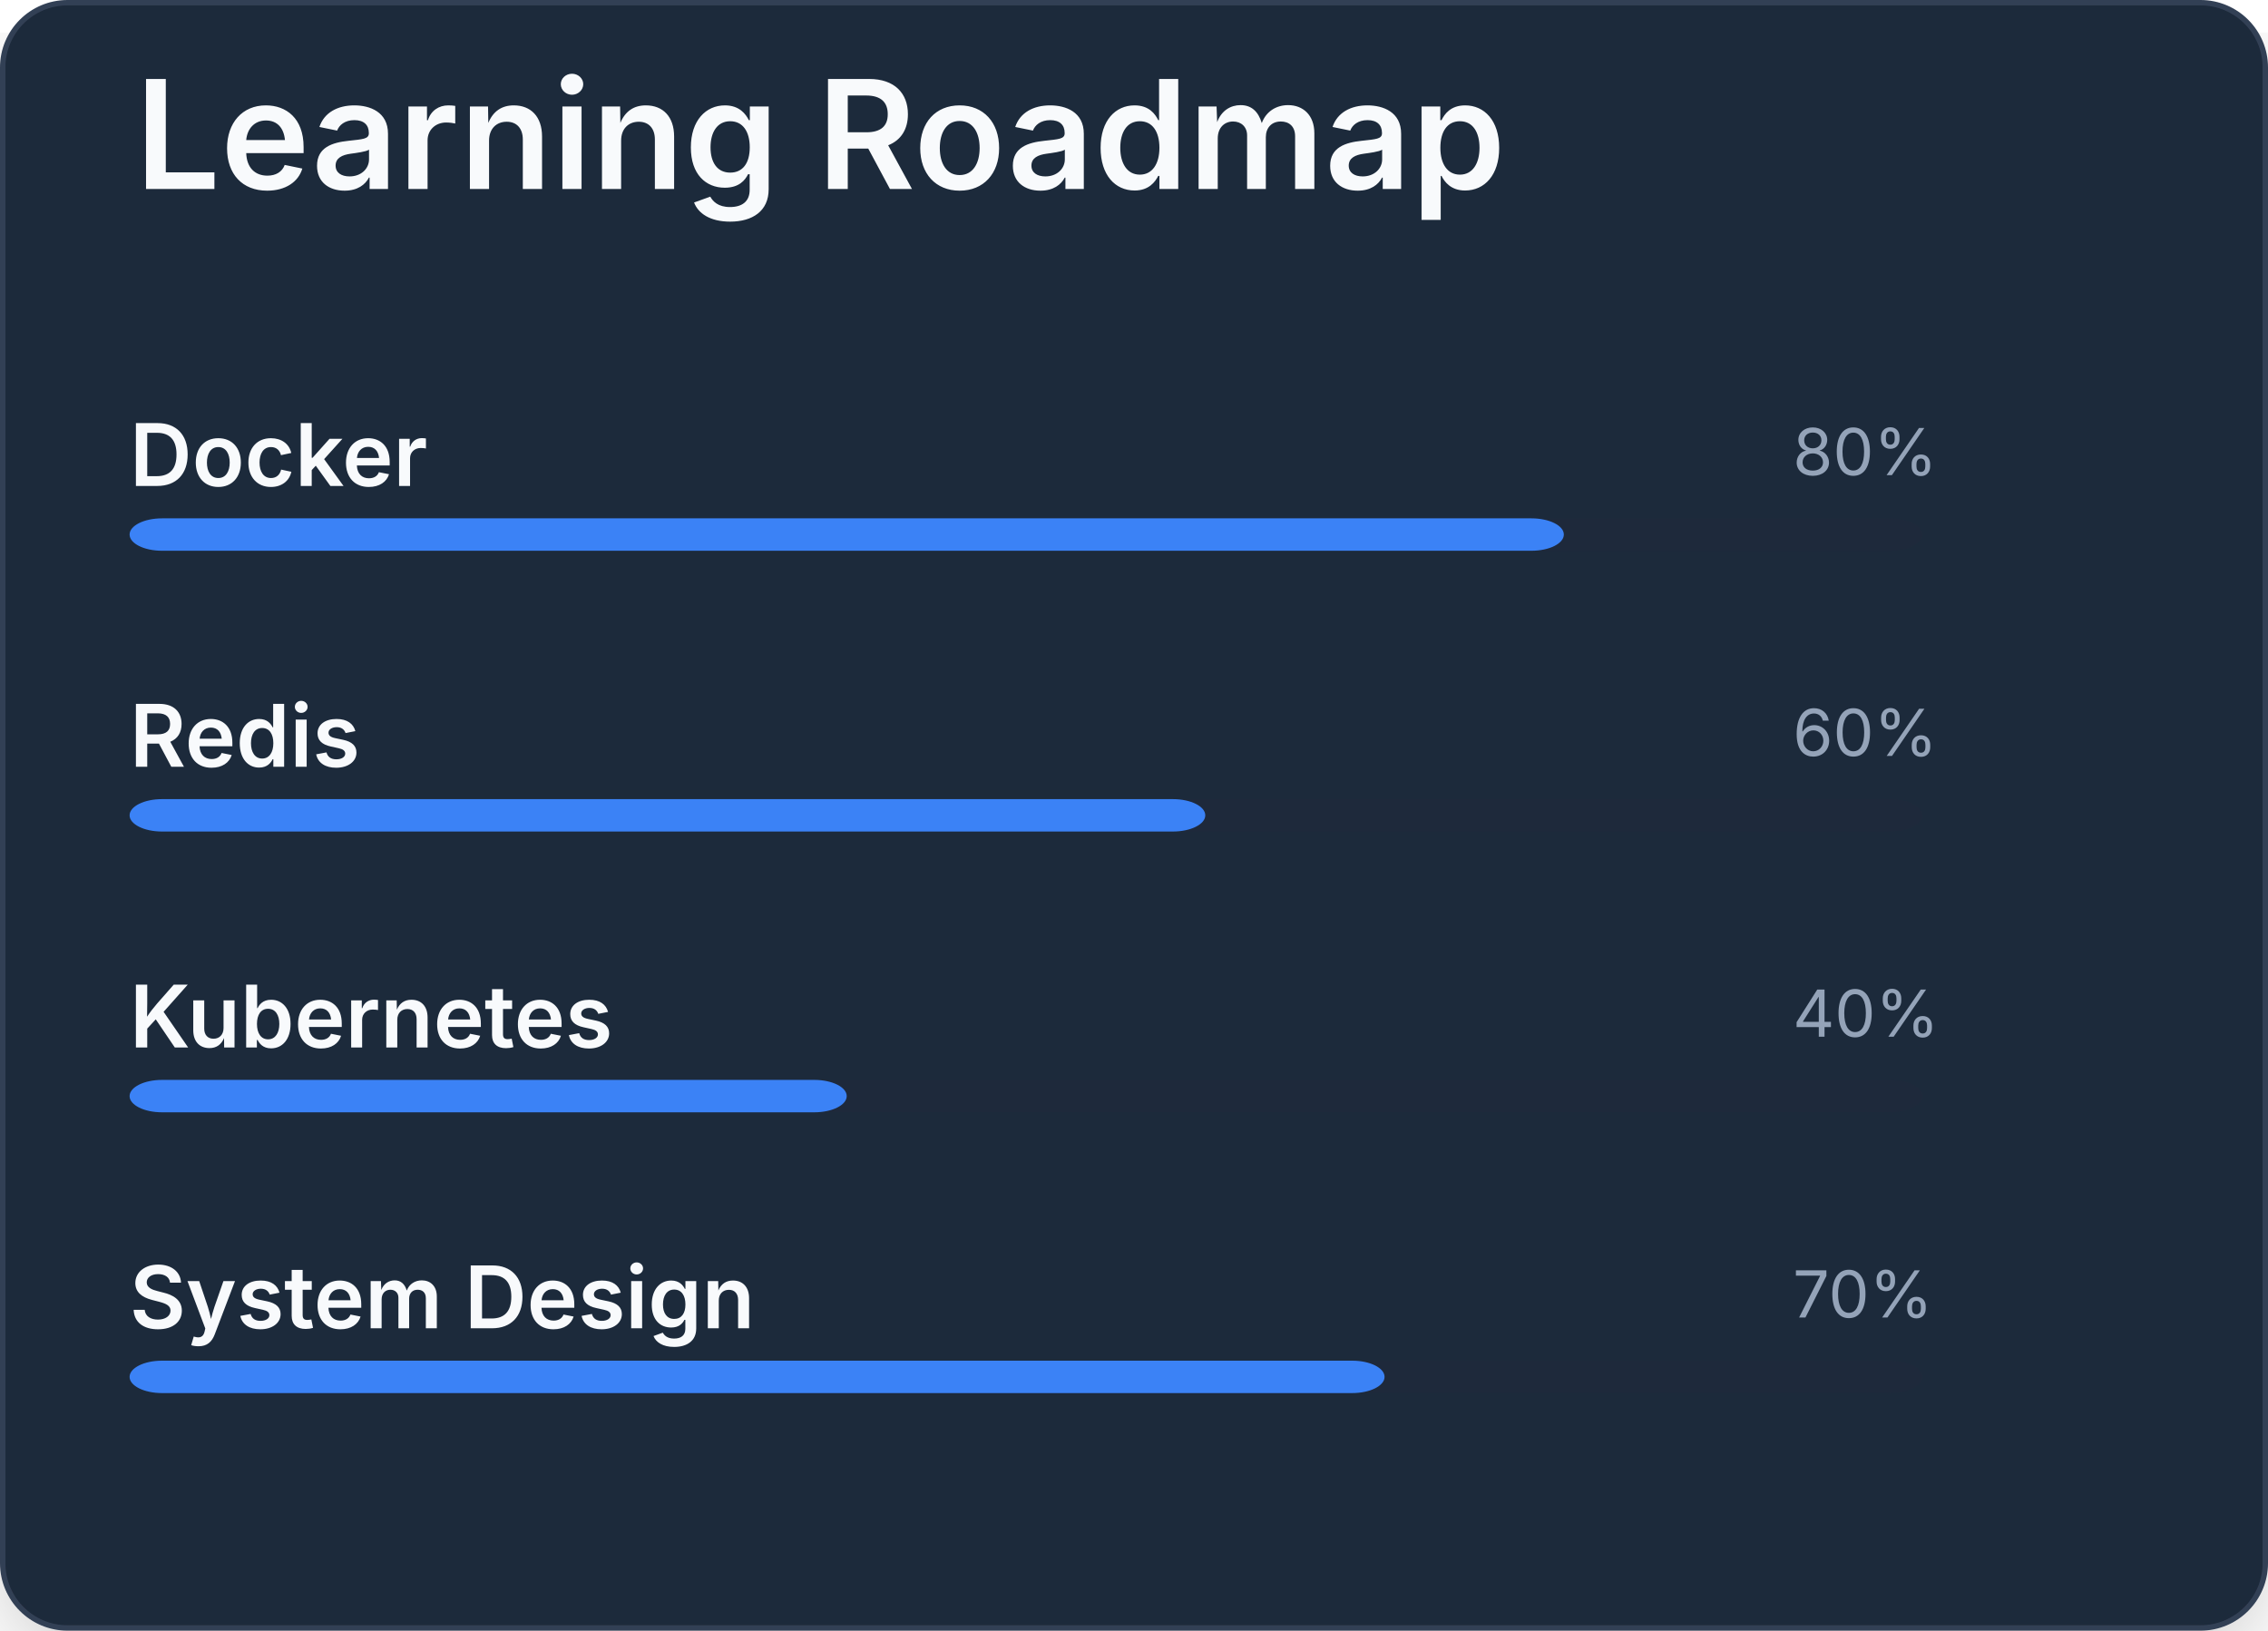
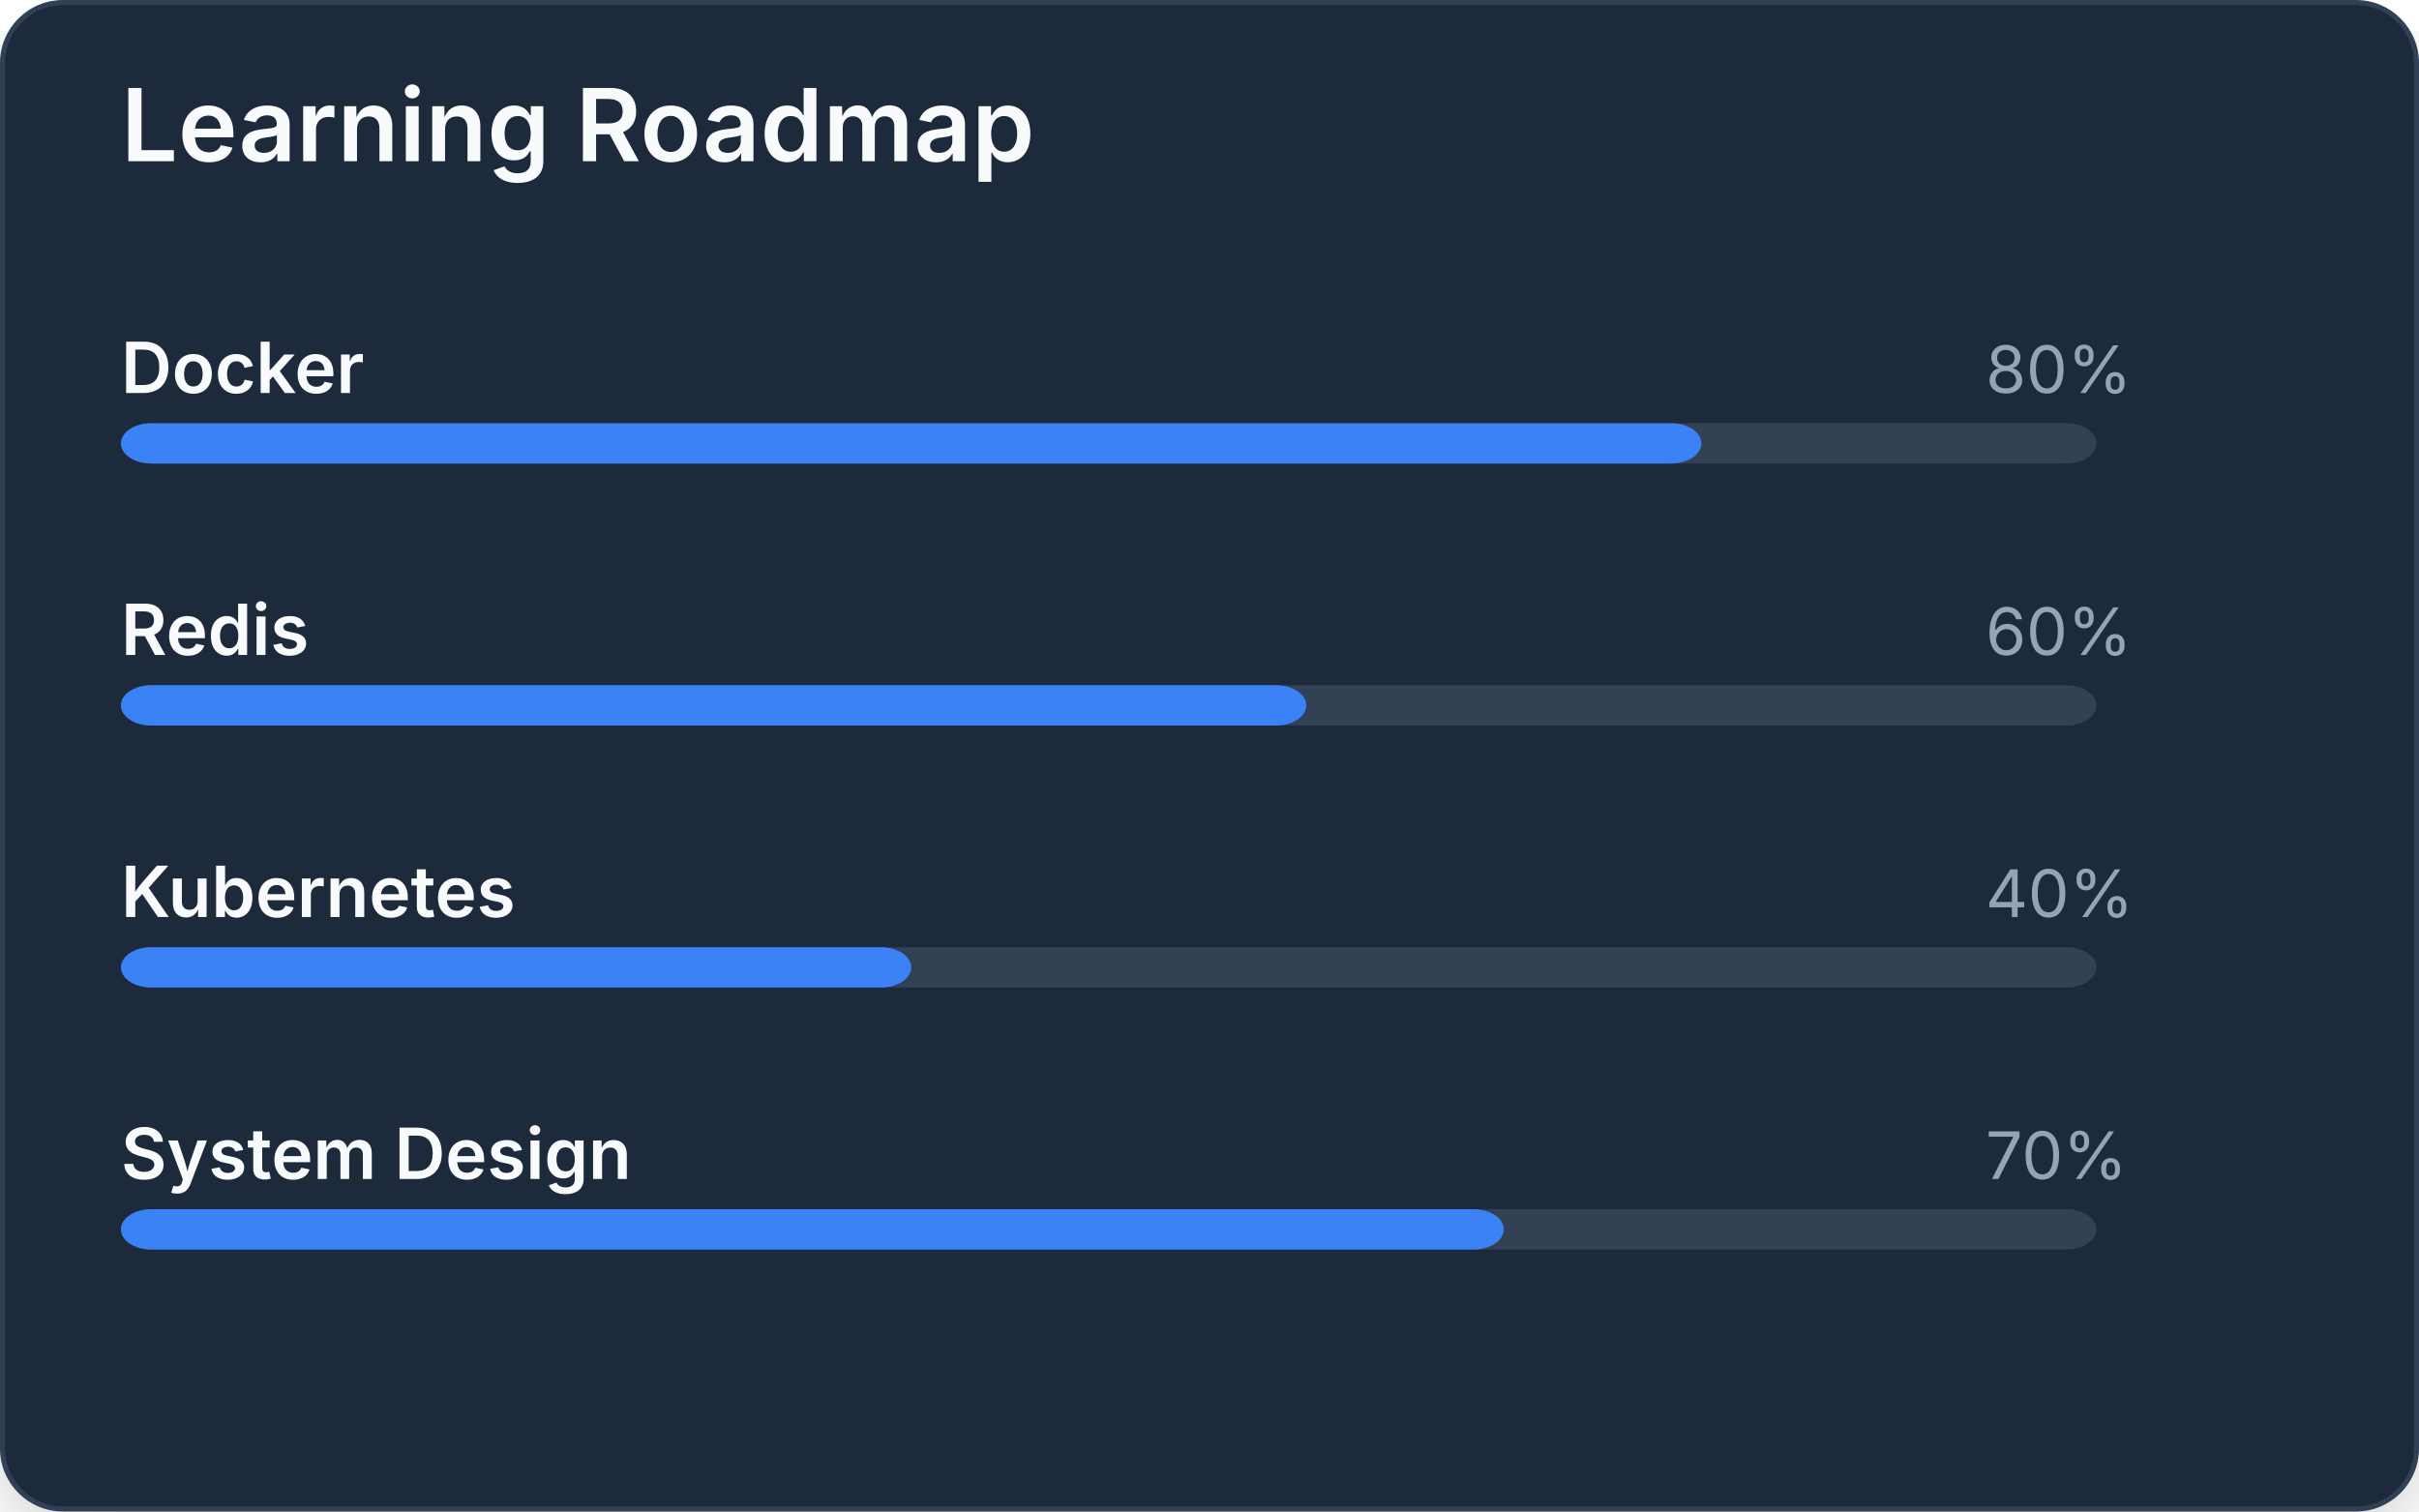
- <svg xmlns="http://www.w3.org/2000/svg" x="0" y="0" width="420" height="302" viewBox="0 0 420 302" fill="none" role="group">
-   <style>
-         .card-bg { fill: #1E293B; stroke: #334155; stroke-width: 1px; rx: 12px; filter: drop-shadow(0 6px 12px rgba(0,0,0,0.3)); }
-         .title { font-family: Inter, sans-serif; font-size: 28px; font-weight: 600; fill: #F8FAFC; }
-     </style>
-   <rect x="0.5" y="0.5" width="419" height="301" class="card-bg" />
-   <text x="25" y="35" class="title">Learning Roadmap</text>
+ <svg xmlns="http://www.w3.org/2000/svg" x="0" y="0" width="480" height="300" viewBox="0 0 480 300" fill="none" role="group">
+   <rect x="0.5" y="0.5" width="479" height="299" fill="#1E293B" stroke="#334155" stroke-width="1" rx="12" style="filter: drop-shadow(0 6px 12px rgba(0,0,0,0.3));" />
+   <text x="24" y="32" font-family="Inter, sans-serif" font-size="20" font-weight="600" fill="#F8FAFC" style="-webkit-font-smoothing: antialiased; -moz-osx-font-smoothing: grayscale; text-rendering: optimizeLegibility;">Learning Roadmap</text>
  <g role="text">
-     <text x="24" y="90" font-family="Inter, sans-serif" font-size="16" font-weight="600" fill="#F8FAFC">Docker</text>
+     <text x="24" y="78" font-family="Inter, sans-serif" font-size="14" font-weight="600" fill="#F8FAFC">Docker</text>
  </g>
  <g role="text">
-     <text x="332" y="88" font-family="Inter, sans-serif" font-size="12" font-weight="normal" fill="#94A3B8">80%</text>
+     <text x="394" y="78" font-family="Inter, sans-serif" font-size="13" font-weight="normal" fill="#94A3B8">80%</text>
  </g>
  <g role="meter" aria-valuenow="80" aria-valuemin="0" aria-valuemax="100">
-     <rect x="24" y="96" width="332" height="6" fill="#1E293B" rx="6" />
-     <rect x="24" y="96" width="265.6" height="6" fill="#3B82F6" rx="6" />
+     <rect x="24" y="84" width="392" height="8" fill="#334155" rx="6" />
+     <rect x="24" y="84" width="313.6" height="8" fill="#3B82F6" rx="6" />
  </g>
  <g role="text">
-     <text x="24" y="142" font-family="Inter, sans-serif" font-size="16" font-weight="600" fill="#F8FAFC">Redis</text>
+     <text x="24" y="130" font-family="Inter, sans-serif" font-size="14" font-weight="600" fill="#F8FAFC">Redis</text>
  </g>
  <g role="text">
-     <text x="332" y="140" font-family="Inter, sans-serif" font-size="12" font-weight="normal" fill="#94A3B8">60%</text>
+     <text x="394" y="130" font-family="Inter, sans-serif" font-size="13" font-weight="normal" fill="#94A3B8">60%</text>
  </g>
  <g role="meter" aria-valuenow="60" aria-valuemin="0" aria-valuemax="100">
-     <rect x="24" y="148" width="332" height="6" fill="#1E293B" rx="6" />
-     <rect x="24" y="148" width="199.2" height="6" fill="#3B82F6" rx="6" />
+     <rect x="24" y="136" width="392" height="8" fill="#334155" rx="6" />
+     <rect x="24" y="136" width="235.2" height="8" fill="#3B82F6" rx="6" />
  </g>
  <g role="text">
-     <text x="24" y="194" font-family="Inter, sans-serif" font-size="16" font-weight="600" fill="#F8FAFC">Kubernetes</text>
+     <text x="24" y="182" font-family="Inter, sans-serif" font-size="14" font-weight="600" fill="#F8FAFC">Kubernetes</text>
  </g>
  <g role="text">
-     <text x="332" y="192" font-family="Inter, sans-serif" font-size="12" font-weight="normal" fill="#94A3B8">40%</text>
+     <text x="394" y="182" font-family="Inter, sans-serif" font-size="13" font-weight="normal" fill="#94A3B8">40%</text>
  </g>
  <g role="meter" aria-valuenow="40" aria-valuemin="0" aria-valuemax="100">
-     <rect x="24" y="200" width="332" height="6" fill="#1E293B" rx="6" />
-     <rect x="24" y="200" width="132.8" height="6" fill="#3B82F6" rx="6" />
+     <rect x="24" y="188" width="392" height="8" fill="#334155" rx="6" />
+     <rect x="24" y="188" width="156.8" height="8" fill="#3B82F6" rx="6" />
  </g>
  <g role="text">
-     <text x="24" y="246" font-family="Inter, sans-serif" font-size="16" font-weight="600" fill="#F8FAFC">System Design</text>
+     <text x="24" y="234" font-family="Inter, sans-serif" font-size="14" font-weight="600" fill="#F8FAFC">System Design</text>
  </g>
  <g role="text">
-     <text x="332" y="244" font-family="Inter, sans-serif" font-size="12" font-weight="normal" fill="#94A3B8">70%</text>
+     <text x="394" y="234" font-family="Inter, sans-serif" font-size="13" font-weight="normal" fill="#94A3B8">70%</text>
  </g>
  <g role="meter" aria-valuenow="70" aria-valuemin="0" aria-valuemax="100">
-     <rect x="24" y="252" width="332" height="6" fill="#1E293B" rx="6" />
-     <rect x="24" y="252" width="232.4" height="6" fill="#3B82F6" rx="6" />
+     <rect x="24" y="240" width="392" height="8" fill="#334155" rx="6" />
+     <rect x="24" y="240" width="274.4" height="8" fill="#3B82F6" rx="6" />
  </g>
</svg>
